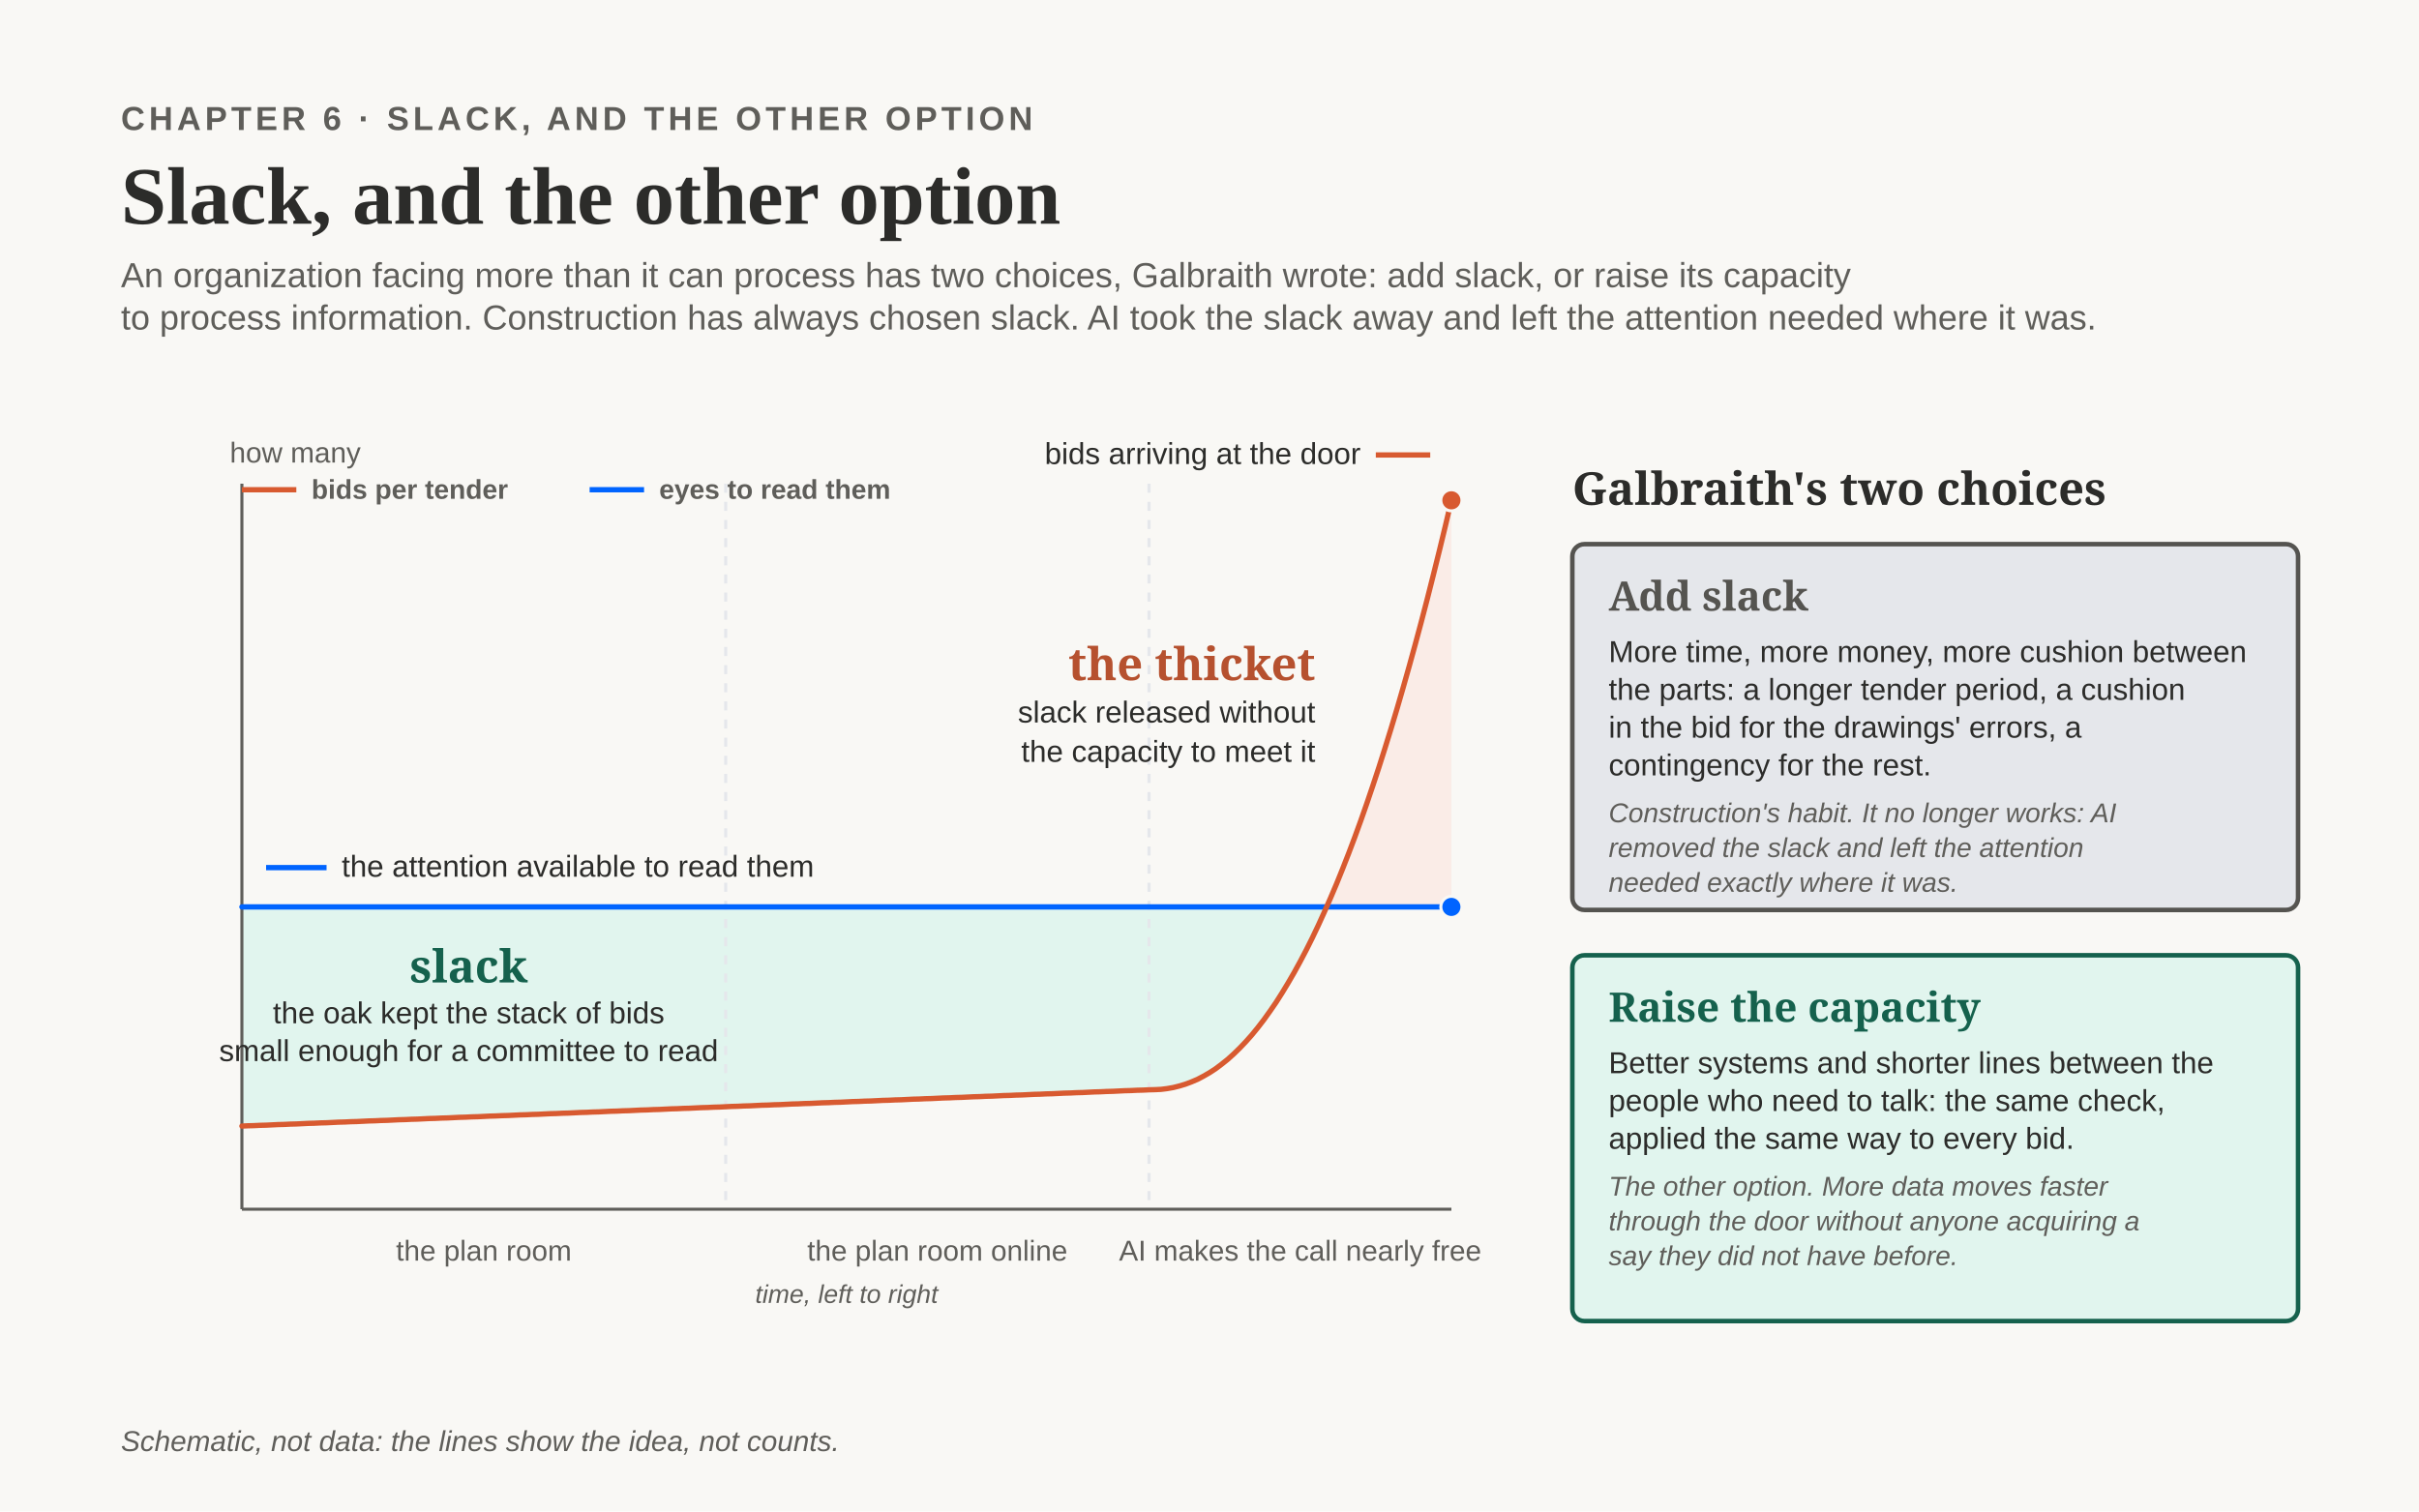
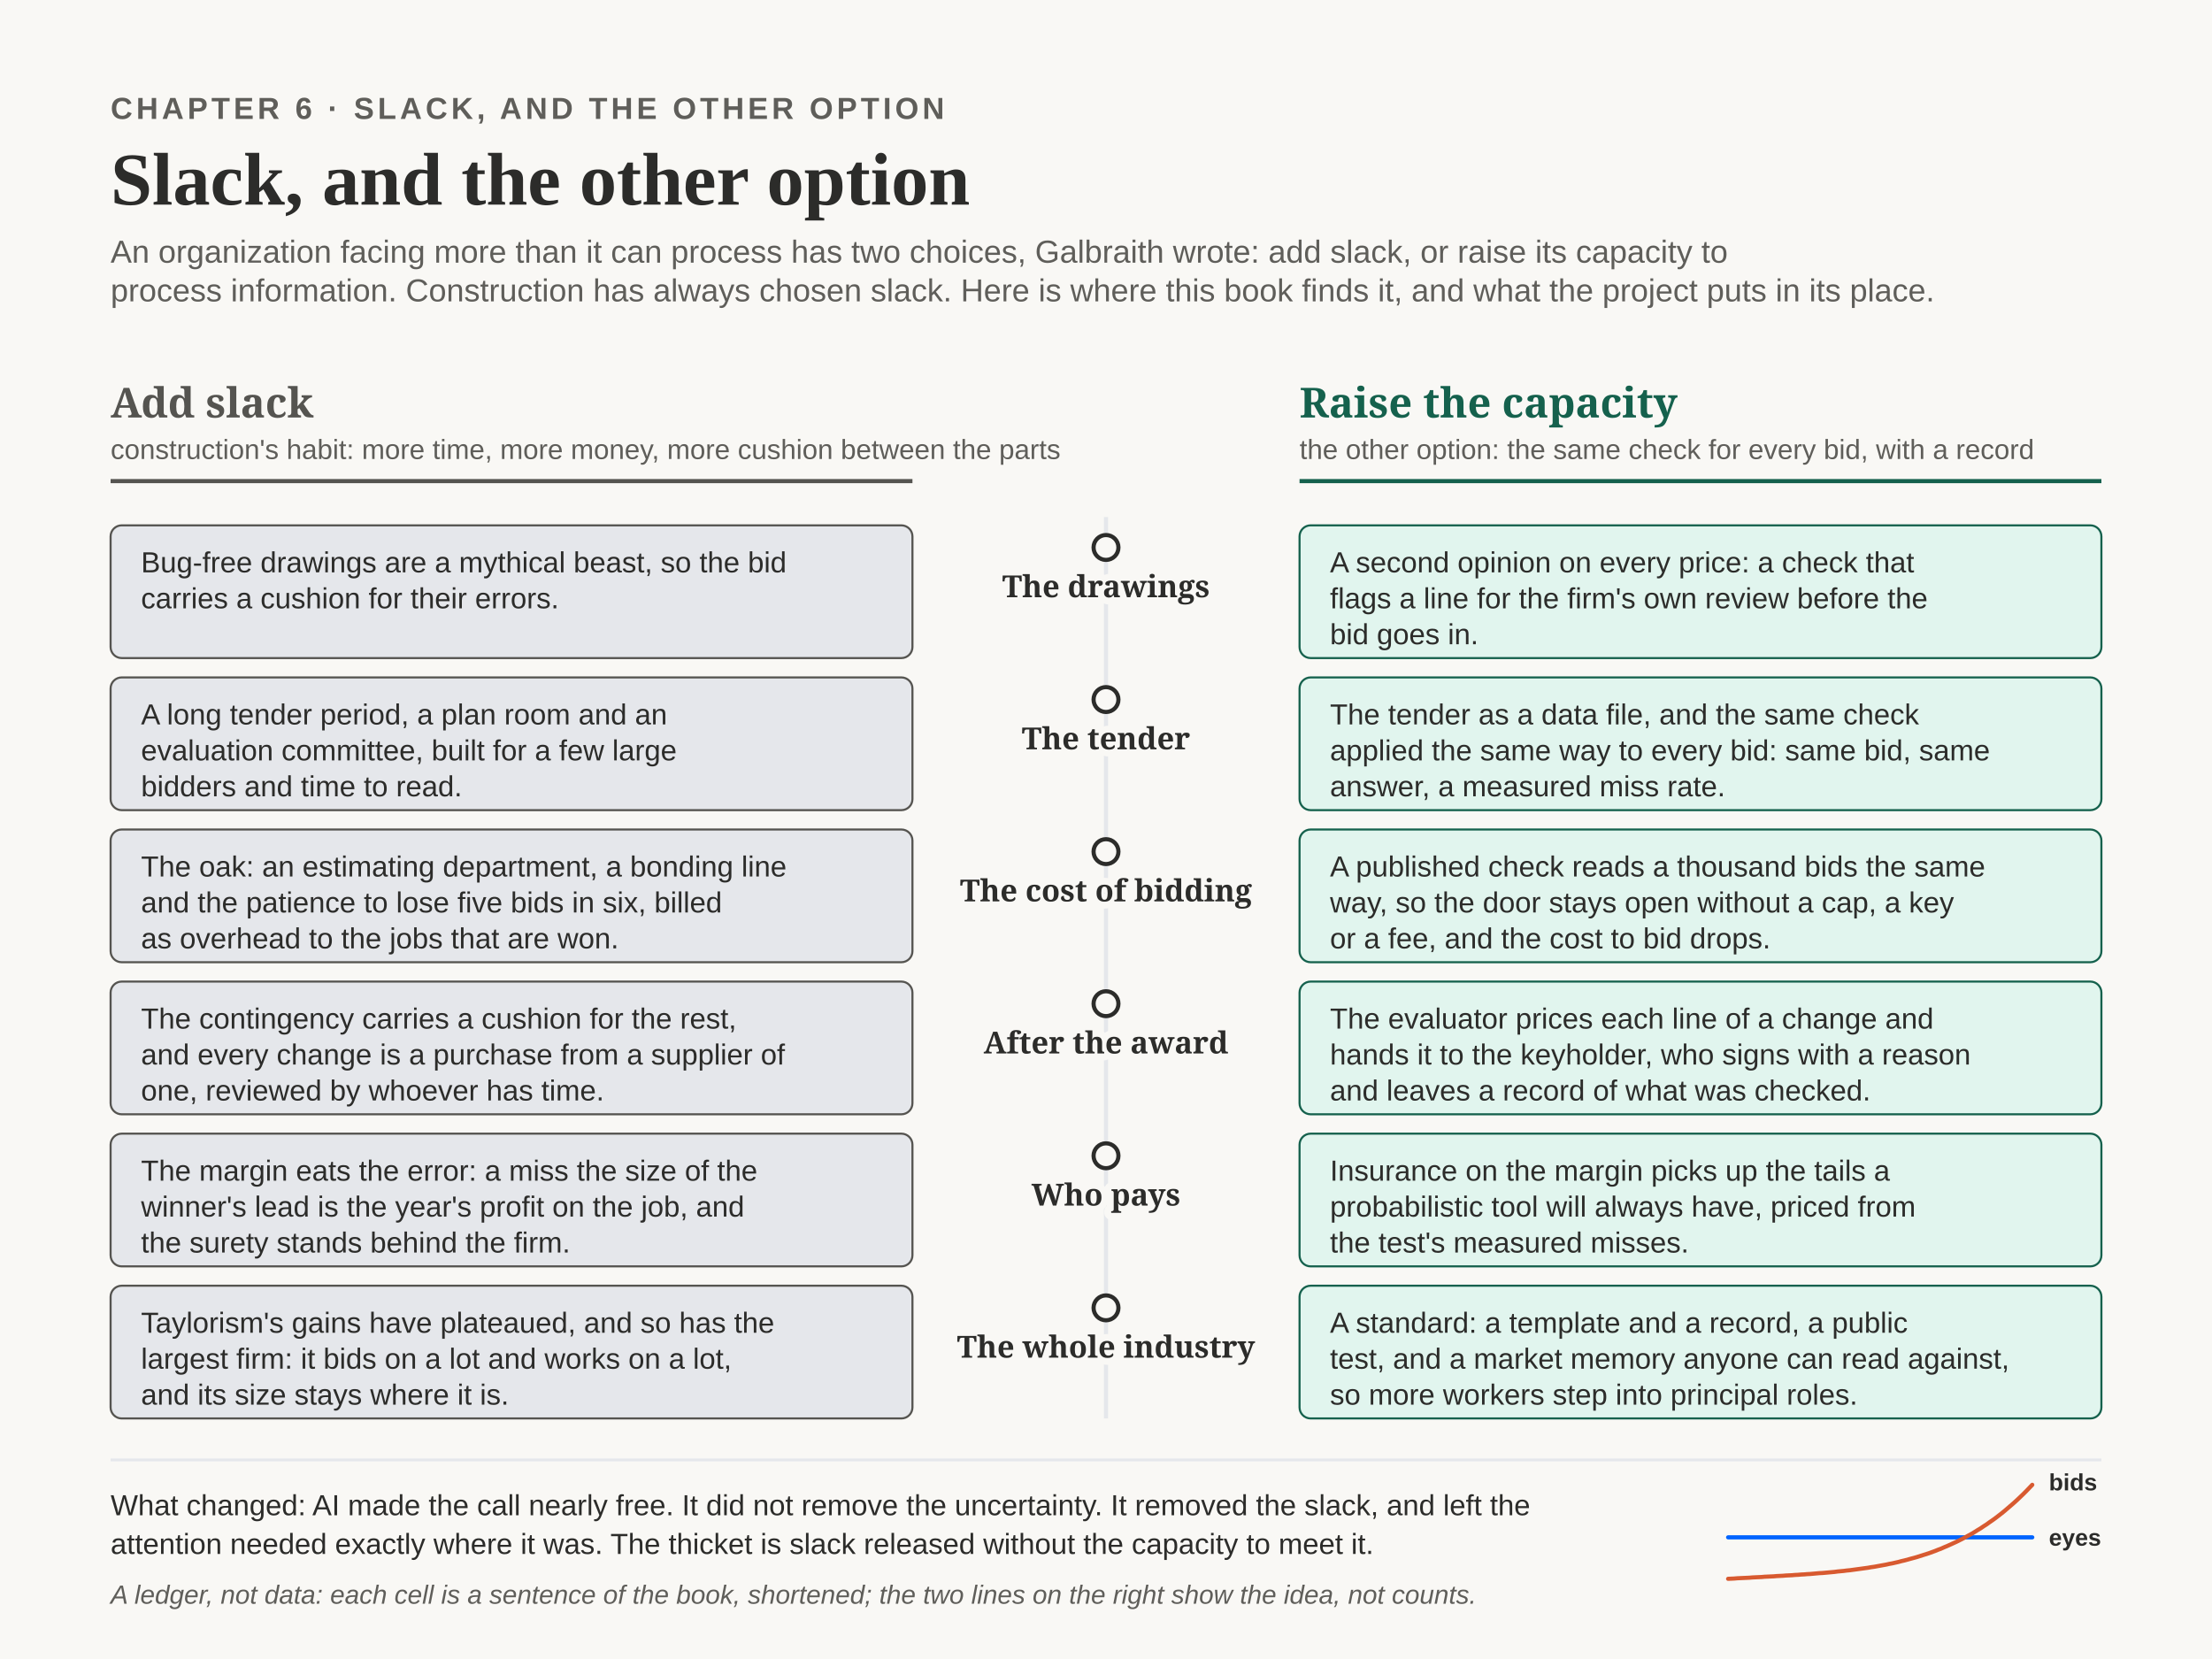
- <svg xmlns="http://www.w3.org/2000/svg" viewBox="0 0 1600 1000" width="1600" height="1000">
+ <svg xmlns="http://www.w3.org/2000/svg" viewBox="0 0 1600 1200" width="1600" height="1200">
  <style>
.eyebrow{font:600 22px "IBM Plex Sans",Arial,sans-serif;letter-spacing:.12em;fill:#5f5e5a}
.title{font:700 54px Georgia,"Times New Roman",serif;fill:#2c2c2a}
.dek{font:400 23px "IBM Plex Sans",Arial,sans-serif;fill:#5f5e5a}
.lab{font:700 30px Georgia,serif}
- .boxtitle{font:700 27px Georgia,serif}
+ .station{font:700 22px Georgia,serif}
.note{font:400 20px "IBM Plex Sans",Arial,sans-serif}
- .legend{font:600 18px "IBM Plex Sans",Arial,sans-serif}
- .axis{font:400 19px "IBM Plex Sans",Arial,sans-serif}
- .axisnote{font:italic 400 17px "IBM Plex Sans",Arial,sans-serif}
- .tiny{font:italic 400 18px "IBM Plex Sans",Arial,sans-serif}
+ .cell{font:400 21px "IBM Plex Sans",Arial,sans-serif}
+ .mini{font:600 17px "IBM Plex Sans",Arial,sans-serif}
.foot{font:italic 400 19px "IBM Plex Sans",Arial,sans-serif}
</style>
-   <rect width="1600" height="1000" fill="#f9f8f5" />
+   <rect width="1600" height="1200" fill="#f9f8f5" />
  <text x="80" y="86" class="eyebrow" text-anchor="start">CHAPTER 6 · SLACK, AND THE OTHER OPTION</text>
  <text x="80" y="148" class="title" text-anchor="start">Slack, and the other option</text>
-   <text x="80" y="190" class="dek" text-anchor="start">An organization facing more than it can process has two choices, Galbraith wrote: add slack, or raise its capacity</text>
-   <text x="80" y="218" class="dek" text-anchor="start">to process information. Construction has always chosen slack. AI took the slack away and left the attention needed where it was.</text>
-   <polygon points="160.0,745.0 164.0,744.8 168.0,744.7 172.0,744.5 176.0,744.4 180.0,744.2 184.0,744.0 188.0,743.9 192.0,743.7 196.0,743.6 200.0,743.4 204.0,743.2 208.0,743.1 212.0,742.9 216.0,742.8 220.0,742.6 224.0,742.4 228.0,742.3 232.0,742.1 236.0,742.0 240.0,741.8 244.0,741.6 248.0,741.5 252.0,741.3 256.0,741.2 260.0,741.0 264.0,740.8 268.0,740.7 272.0,740.5 276.0,740.4 280.0,740.2 284.0,740.0 288.0,739.9 292.0,739.7 296.0,739.6 300.0,739.4 304.0,739.2 308.0,739.1 312.0,738.9 316.0,738.8 320.0,738.6 324.0,738.4 328.0,738.3 332.0,738.1 336.0,738.0 340.0,737.8 344.0,737.6 348.0,737.5 352.0,737.3 356.0,737.2 360.0,737.0 364.0,736.8 368.0,736.7 372.0,736.5 376.0,736.4 380.0,736.2 384.0,736.0 388.0,735.9 392.0,735.7 396.0,735.6 400.0,735.4 404.0,735.2 408.0,735.1 412.0,734.9 416.0,734.8 420.0,734.6 424.0,734.4 428.0,734.3 432.0,734.1 436.0,734.0 440.0,733.8 444.0,733.6 448.0,733.5 452.0,733.3 456.0,733.2 460.0,733.0 464.0,732.8 468.0,732.7 472.0,732.5 476.0,732.4 480.0,732.2 484.0,732.0 488.0,731.9 492.0,731.7 496.0,731.6 500.0,731.4 504.0,731.2 508.0,731.1 512.0,730.9 516.0,730.8 520.0,730.6 524.0,730.4 528.0,730.3 532.0,730.1 536.0,730.0 540.0,729.8 544.0,729.6 548.0,729.5 552.0,729.3 556.0,729.2 560.0,729.0 564.0,728.8 568.0,728.7 572.0,728.5 576.0,728.4 580.0,728.2 584.0,728.0 588.0,727.9 592.0,727.7 596.0,727.6 600.0,727.4 604.0,727.2 608.0,727.1 612.0,726.9 616.0,726.8 620.0,726.6 624.0,726.4 628.0,726.3 632.0,726.1 636.0,726.0 640.0,725.8 644.0,725.6 648.0,725.5 652.0,725.3 656.0,725.2 660.0,725.0 664.0,724.8 668.0,724.7 672.0,724.5 676.0,724.4 680.0,724.2 684.0,724.0 688.0,723.9 692.0,723.7 696.0,723.6 700.0,723.4 704.0,723.2 708.0,723.1 712.0,722.9 716.0,722.8 720.0,722.6 724.0,722.4 728.0,722.3 732.0,722.1 736.0,722.0 740.0,721.8 744.0,721.6 748.0,721.5 752.0,721.3 756.0,721.2 760.0,721.0 764.0,720.9 768.0,720.7 772.0,720.2 776.0,719.5 780.0,718.5 784.0,717.3 788.0,715.8 792.0,714.1 796.0,712.0 800.0,709.7 804.0,707.1 808.0,704.1 812.0,700.9 816.0,697.3 820.0,693.4 824.0,689.2 828.0,684.7 832.0,679.8 836.0,674.6 840.0,669.0 844.0,663.2 848.0,656.9 852.0,650.3 856.0,643.4 860.0,636.1 864.0,628.5 868.0,620.5 872.0,612.1 876.0,603.3 880.0,594.2 880.0,600.0 160.0,600.0" fill="#e1f5ee" />
-   <polygon points="880.0,594.2 884.0,584.8 888.0,574.9 892.0,564.7 896.0,554.1 900.0,543.1 904.0,531.7 908.0,519.9 912.0,507.8 916.0,495.2 920.0,482.3 924.0,469.0 928.0,455.2 932.0,441.1 936.0,426.6 940.0,411.7 944.0,396.4 948.0,380.6 952.0,364.5 956.0,348.0 960.0,331.0 960.0,600.0 880.0,600.0" fill="#faece7" />
-   <line x1="480" y1="320" x2="480" y2="800" stroke="#e5e7eb" stroke-width="2" stroke-dasharray="6 6" />
-   <line x1="760" y1="320" x2="760" y2="800" stroke="#e5e7eb" stroke-width="2" stroke-dasharray="6 6" />
-   <line x1="160" y1="800" x2="960" y2="800" stroke="#5f5e5a" stroke-width="2" />
-   <line x1="160" y1="320" x2="160" y2="800" stroke="#5f5e5a" stroke-width="2" />
-   <line x1="160" y1="600" x2="960" y2="600" stroke="#0064ff" stroke-width="3.5" stroke-linecap="round" />
-   <path d="M160.0,745.0 L164.0,744.8 L168.0,744.7 L172.0,744.5 L176.0,744.4 L180.0,744.2 L184.0,744.0 L188.0,743.9 L192.0,743.7 L196.0,743.6 L200.0,743.4 L204.0,743.2 L208.0,743.1 L212.0,742.9 L216.0,742.8 L220.0,742.6 L224.0,742.4 L228.0,742.3 L232.0,742.1 L236.0,742.0 L240.0,741.8 L244.0,741.6 L248.0,741.5 L252.0,741.3 L256.0,741.2 L260.0,741.0 L264.0,740.8 L268.0,740.7 L272.0,740.5 L276.0,740.4 L280.0,740.2 L284.0,740.0 L288.0,739.9 L292.0,739.7 L296.0,739.6 L300.0,739.4 L304.0,739.2 L308.0,739.1 L312.0,738.9 L316.0,738.8 L320.0,738.6 L324.0,738.4 L328.0,738.3 L332.0,738.1 L336.0,738.0 L340.0,737.8 L344.0,737.6 L348.0,737.5 L352.0,737.3 L356.0,737.2 L360.0,737.0 L364.0,736.8 L368.0,736.7 L372.0,736.5 L376.0,736.4 L380.0,736.2 L384.0,736.0 L388.0,735.9 L392.0,735.7 L396.0,735.6 L400.0,735.4 L404.0,735.2 L408.0,735.1 L412.0,734.9 L416.0,734.8 L420.0,734.6 L424.0,734.4 L428.0,734.3 L432.0,734.1 L436.0,734.0 L440.0,733.8 L444.0,733.6 L448.0,733.5 L452.0,733.3 L456.0,733.2 L460.0,733.0 L464.0,732.8 L468.0,732.7 L472.0,732.5 L476.0,732.4 L480.0,732.2 L484.0,732.0 L488.0,731.9 L492.0,731.7 L496.0,731.6 L500.0,731.4 L504.0,731.2 L508.0,731.1 L512.0,730.9 L516.0,730.8 L520.0,730.6 L524.0,730.4 L528.0,730.3 L532.0,730.1 L536.0,730.0 L540.0,729.8 L544.0,729.6 L548.0,729.5 L552.0,729.3 L556.0,729.2 L560.0,729.0 L564.0,728.8 L568.0,728.7 L572.0,728.5 L576.0,728.4 L580.0,728.2 L584.0,728.0 L588.0,727.9 L592.0,727.7 L596.0,727.6 L600.0,727.4 L604.0,727.2 L608.0,727.1 L612.0,726.9 L616.0,726.8 L620.0,726.6 L624.0,726.4 L628.0,726.3 L632.0,726.1 L636.0,726.0 L640.0,725.8 L644.0,725.6 L648.0,725.5 L652.0,725.3 L656.0,725.2 L660.0,725.0 L664.0,724.8 L668.0,724.7 L672.0,724.5 L676.0,724.4 L680.0,724.2 L684.0,724.0 L688.0,723.9 L692.0,723.7 L696.0,723.6 L700.0,723.4 L704.0,723.2 L708.0,723.1 L712.0,722.9 L716.0,722.8 L720.0,722.6 L724.0,722.4 L728.0,722.3 L732.0,722.1 L736.0,722.0 L740.0,721.8 L744.0,721.6 L748.0,721.5 L752.0,721.3 L756.0,721.2 L760.0,721.0 L764.0,720.9 L768.0,720.7 L772.0,720.2 L776.0,719.5 L780.0,718.5 L784.0,717.3 L788.0,715.8 L792.0,714.1 L796.0,712.0 L800.0,709.7 L804.0,707.1 L808.0,704.1 L812.0,700.9 L816.0,697.3 L820.0,693.4 L824.0,689.2 L828.0,684.7 L832.0,679.8 L836.0,674.6 L840.0,669.0 L844.0,663.2 L848.0,656.9 L852.0,650.3 L856.0,643.4 L860.0,636.1 L864.0,628.5 L868.0,620.5 L872.0,612.1 L876.0,603.3 L880.0,594.2 L884.0,584.8 L888.0,574.9 L892.0,564.7 L896.0,554.1 L900.0,543.1 L904.0,531.7 L908.0,519.9 L912.0,507.8 L916.0,495.2 L920.0,482.3 L924.0,469.0 L928.0,455.2 L932.0,441.1 L936.0,426.6 L940.0,411.7 L944.0,396.4 L948.0,380.6 L952.0,364.5 L956.0,348.0 L960.0,331.0" fill="none" stroke="#d85a30" stroke-width="3.5" stroke-linecap="round" stroke-linejoin="round" />
-   <circle cx="960" cy="331.0" r="7" fill="#d85a30" stroke="#f9f8f5" stroke-width="2" />
-   <circle cx="960" cy="600" r="7" fill="#0064ff" stroke="#f9f8f5" stroke-width="2" />
-   <text x="152" y="306" class="axis" text-anchor="start" fill="#5f5e5a">how many</text>
-   <text x="320.0" y="834" class="axis" text-anchor="middle" fill="#5f5e5a">the plan room</text>
-   <text x="620.0" y="834" class="axis" text-anchor="middle" fill="#5f5e5a">the plan room online</text>
-   <text x="860.0" y="834" class="axis" text-anchor="middle" fill="#5f5e5a">AI makes the call nearly free</text>
-   <text x="560.0" y="862" class="axisnote" text-anchor="middle" fill="#5f5e5a">time, left to right</text>
-   <text x="310" y="650" class="lab" text-anchor="middle" fill="#15614d">slack</text>
-   <text x="310" y="677" class="note" text-anchor="middle" fill="#2c2c2a">the oak kept the stack of bids</text>
-   <text x="310" y="702" class="note" text-anchor="middle" fill="#2c2c2a">small enough for a committee to read</text>
-   <text x="870" y="450" class="lab" text-anchor="end" fill="#b6512f">the thicket</text>
-   <text x="870" y="478" class="note" text-anchor="end" fill="#2c2c2a">slack released without</text>
-   <text x="870" y="504" class="note" text-anchor="end" fill="#2c2c2a">the capacity to meet it</text>
-   <line x1="910" y1="301.0" x2="946" y2="301.0" stroke="#d85a30" stroke-width="3.5" />
-   <text x="900" y="307.0" class="note" text-anchor="end" fill="#2c2c2a">bids arriving at the door</text>
-   <line x1="176" y1="574" x2="216" y2="574" stroke="#0064ff" stroke-width="3.5" />
-   <text x="226" y="580" class="note" text-anchor="start" fill="#2c2c2a">the attention available to read them</text>
-   <line x1="160" y1="324" x2="196" y2="324" stroke="#d85a30" stroke-width="3.5" />
-   <text x="206" y="330" class="legend" text-anchor="start" fill="#5f5e5a">bids per tender</text>
-   <line x1="390" y1="324" x2="426" y2="324" stroke="#0064ff" stroke-width="3.5" />
-   <text x="436" y="330" class="legend" text-anchor="start" fill="#5f5e5a">eyes to read them</text>
-   <text x="1040" y="334" class="lab" text-anchor="start" fill="#2c2c2a">Galbraith's two choices</text>
-   <rect x="1040" y="360" width="480" height="242" rx="8" fill="#e5e7eb" stroke="#555450" stroke-width="3" />
-   <text x="1064" y="404" class="boxtitle" text-anchor="start" fill="#555450">Add slack</text>
-   <text x="1064" y="438" class="note" text-anchor="start" fill="#2c2c2a">More time, more money, more cushion between</text>
-   <text x="1064" y="463" class="note" text-anchor="start" fill="#2c2c2a">the parts: a longer tender period, a cushion</text>
-   <text x="1064" y="488" class="note" text-anchor="start" fill="#2c2c2a">in the bid for the drawings' errors, a</text>
-   <text x="1064" y="513" class="note" text-anchor="start" fill="#2c2c2a">contingency for the rest.</text>
-   <text x="1064" y="544" class="tiny" text-anchor="start" fill="#5f5e5a">Construction's habit. It no longer works: AI</text>
-   <text x="1064" y="567" class="tiny" text-anchor="start" fill="#5f5e5a">removed the slack and left the attention</text>
-   <text x="1064" y="590" class="tiny" text-anchor="start" fill="#5f5e5a">needed exactly where it was.</text>
-   <rect x="1040" y="632" width="480" height="242" rx="8" fill="#e1f5ee" stroke="#15614d" stroke-width="3" />
-   <text x="1064" y="676" class="boxtitle" text-anchor="start" fill="#15614d">Raise the capacity</text>
-   <text x="1064" y="710" class="note" text-anchor="start" fill="#2c2c2a">Better systems and shorter lines between the</text>
-   <text x="1064" y="735" class="note" text-anchor="start" fill="#2c2c2a">people who need to talk: the same check,</text>
-   <text x="1064" y="760" class="note" text-anchor="start" fill="#2c2c2a">applied the same way to every bid.</text>
-   <text x="1064" y="791" class="tiny" text-anchor="start" fill="#5f5e5a">The other option. More data moves faster</text>
-   <text x="1064" y="814" class="tiny" text-anchor="start" fill="#5f5e5a">through the door without anyone acquiring a</text>
-   <text x="1064" y="837" class="tiny" text-anchor="start" fill="#5f5e5a">say they did not have before.</text>
-   <text x="80" y="960" class="foot" text-anchor="start" fill="#5f5e5a">Schematic, not data: the lines show the idea, not counts.</text>
+   <text x="80" y="190" class="dek" text-anchor="start">An organization facing more than it can process has two choices, Galbraith wrote: add slack, or raise its capacity to</text>
+   <text x="80" y="218" class="dek" text-anchor="start">process information. Construction has always chosen slack. Here is where this book finds it, and what the project puts in its place.</text>
+   <text x="80" y="302" class="lab" text-anchor="start" fill="#555450">Add slack</text>
+   <text x="80" y="332" class="note" text-anchor="start" fill="#5f5e5a">construction's habit: more time, more money, more cushion between the parts</text>
+   <line x1="80" y1="348" x2="660" y2="348" stroke="#555450" stroke-width="3" />
+   <text x="940" y="302" class="lab" text-anchor="start" fill="#15614d">Raise the capacity</text>
+   <text x="940" y="332" class="note" text-anchor="start" fill="#5f5e5a">the other option: the same check for every bid, with a record</text>
+   <line x1="940" y1="348" x2="1520" y2="348" stroke="#15614d" stroke-width="3" />
+   <line x1="800" y1="374" x2="800" y2="1026" stroke="#e5e7eb" stroke-width="3" />
+   <rect x="80" y="380" width="580" height="96" rx="8" fill="#e5e7eb" stroke="#555450" stroke-width="1.5" />
+   <text x="102" y="414" class="cell" text-anchor="start" fill="#2c2c2a">Bug-free drawings are a mythical beast, so the bid</text>
+   <text x="102" y="440" class="cell" text-anchor="start" fill="#2c2c2a">carries a cushion for their errors.</text>
+   <rect x="940" y="380" width="580" height="96" rx="8" fill="#e1f5ee" stroke="#15614d" stroke-width="1.5" />
+   <text x="962" y="414" class="cell" text-anchor="start" fill="#2c2c2a">A second opinion on every price: a check that</text>
+   <text x="962" y="440" class="cell" text-anchor="start" fill="#2c2c2a">flags a line for the firm's own review before the</text>
+   <text x="962" y="466" class="cell" text-anchor="start" fill="#2c2c2a">bid goes in.</text>
+   <circle cx="800" cy="396" r="9" fill="#f9f8f5" stroke="#2c2c2a" stroke-width="3" />
+   <text x="800" y="432" class="station" text-anchor="middle" fill="#2c2c2a" stroke="#f9f8f5" stroke-width="10" paint-order="stroke" stroke-linejoin="round">The drawings</text>
+   <rect x="80" y="490" width="580" height="96" rx="8" fill="#e5e7eb" stroke="#555450" stroke-width="1.5" />
+   <text x="102" y="524" class="cell" text-anchor="start" fill="#2c2c2a">A long tender period, a plan room and an</text>
+   <text x="102" y="550" class="cell" text-anchor="start" fill="#2c2c2a">evaluation committee, built for a few large</text>
+   <text x="102" y="576" class="cell" text-anchor="start" fill="#2c2c2a">bidders and time to read.</text>
+   <rect x="940" y="490" width="580" height="96" rx="8" fill="#e1f5ee" stroke="#15614d" stroke-width="1.5" />
+   <text x="962" y="524" class="cell" text-anchor="start" fill="#2c2c2a">The tender as a data file, and the same check</text>
+   <text x="962" y="550" class="cell" text-anchor="start" fill="#2c2c2a">applied the same way to every bid: same bid, same</text>
+   <text x="962" y="576" class="cell" text-anchor="start" fill="#2c2c2a">answer, a measured miss rate.</text>
+   <circle cx="800" cy="506" r="9" fill="#f9f8f5" stroke="#2c2c2a" stroke-width="3" />
+   <text x="800" y="542" class="station" text-anchor="middle" fill="#2c2c2a" stroke="#f9f8f5" stroke-width="10" paint-order="stroke" stroke-linejoin="round">The tender</text>
+   <rect x="80" y="600" width="580" height="96" rx="8" fill="#e5e7eb" stroke="#555450" stroke-width="1.5" />
+   <text x="102" y="634" class="cell" text-anchor="start" fill="#2c2c2a">The oak: an estimating department, a bonding line</text>
+   <text x="102" y="660" class="cell" text-anchor="start" fill="#2c2c2a">and the patience to lose five bids in six, billed</text>
+   <text x="102" y="686" class="cell" text-anchor="start" fill="#2c2c2a">as overhead to the jobs that are won.</text>
+   <rect x="940" y="600" width="580" height="96" rx="8" fill="#e1f5ee" stroke="#15614d" stroke-width="1.5" />
+   <text x="962" y="634" class="cell" text-anchor="start" fill="#2c2c2a">A published check reads a thousand bids the same</text>
+   <text x="962" y="660" class="cell" text-anchor="start" fill="#2c2c2a">way, so the door stays open without a cap, a key</text>
+   <text x="962" y="686" class="cell" text-anchor="start" fill="#2c2c2a">or a fee, and the cost to bid drops.</text>
+   <circle cx="800" cy="616" r="9" fill="#f9f8f5" stroke="#2c2c2a" stroke-width="3" />
+   <text x="800" y="652" class="station" text-anchor="middle" fill="#2c2c2a" stroke="#f9f8f5" stroke-width="10" paint-order="stroke" stroke-linejoin="round">The cost of bidding</text>
+   <rect x="80" y="710" width="580" height="96" rx="8" fill="#e5e7eb" stroke="#555450" stroke-width="1.5" />
+   <text x="102" y="744" class="cell" text-anchor="start" fill="#2c2c2a">The contingency carries a cushion for the rest,</text>
+   <text x="102" y="770" class="cell" text-anchor="start" fill="#2c2c2a">and every change is a purchase from a supplier of</text>
+   <text x="102" y="796" class="cell" text-anchor="start" fill="#2c2c2a">one, reviewed by whoever has time.</text>
+   <rect x="940" y="710" width="580" height="96" rx="8" fill="#e1f5ee" stroke="#15614d" stroke-width="1.5" />
+   <text x="962" y="744" class="cell" text-anchor="start" fill="#2c2c2a">The evaluator prices each line of a change and</text>
+   <text x="962" y="770" class="cell" text-anchor="start" fill="#2c2c2a">hands it to the keyholder, who signs with a reason</text>
+   <text x="962" y="796" class="cell" text-anchor="start" fill="#2c2c2a">and leaves a record of what was checked.</text>
+   <circle cx="800" cy="726" r="9" fill="#f9f8f5" stroke="#2c2c2a" stroke-width="3" />
+   <text x="800" y="762" class="station" text-anchor="middle" fill="#2c2c2a" stroke="#f9f8f5" stroke-width="10" paint-order="stroke" stroke-linejoin="round">After the award</text>
+   <rect x="80" y="820" width="580" height="96" rx="8" fill="#e5e7eb" stroke="#555450" stroke-width="1.5" />
+   <text x="102" y="854" class="cell" text-anchor="start" fill="#2c2c2a">The margin eats the error: a miss the size of the</text>
+   <text x="102" y="880" class="cell" text-anchor="start" fill="#2c2c2a">winner's lead is the year's profit on the job, and</text>
+   <text x="102" y="906" class="cell" text-anchor="start" fill="#2c2c2a">the surety stands behind the firm.</text>
+   <rect x="940" y="820" width="580" height="96" rx="8" fill="#e1f5ee" stroke="#15614d" stroke-width="1.5" />
+   <text x="962" y="854" class="cell" text-anchor="start" fill="#2c2c2a">Insurance on the margin picks up the tails a</text>
+   <text x="962" y="880" class="cell" text-anchor="start" fill="#2c2c2a">probabilistic tool will always have, priced from</text>
+   <text x="962" y="906" class="cell" text-anchor="start" fill="#2c2c2a">the test's measured misses.</text>
+   <circle cx="800" cy="836" r="9" fill="#f9f8f5" stroke="#2c2c2a" stroke-width="3" />
+   <text x="800" y="872" class="station" text-anchor="middle" fill="#2c2c2a" stroke="#f9f8f5" stroke-width="10" paint-order="stroke" stroke-linejoin="round">Who pays</text>
+   <rect x="80" y="930" width="580" height="96" rx="8" fill="#e5e7eb" stroke="#555450" stroke-width="1.5" />
+   <text x="102" y="964" class="cell" text-anchor="start" fill="#2c2c2a">Taylorism's gains have plateaued, and so has the</text>
+   <text x="102" y="990" class="cell" text-anchor="start" fill="#2c2c2a">largest firm: it bids on a lot and works on a lot,</text>
+   <text x="102" y="1016" class="cell" text-anchor="start" fill="#2c2c2a">and its size stays where it is.</text>
+   <rect x="940" y="930" width="580" height="96" rx="8" fill="#e1f5ee" stroke="#15614d" stroke-width="1.5" />
+   <text x="962" y="964" class="cell" text-anchor="start" fill="#2c2c2a">A standard: a template and a record, a public</text>
+   <text x="962" y="990" class="cell" text-anchor="start" fill="#2c2c2a">test, and a market memory anyone can read against,</text>
+   <text x="962" y="1016" class="cell" text-anchor="start" fill="#2c2c2a">so more workers step into principal roles.</text>
+   <circle cx="800" cy="946" r="9" fill="#f9f8f5" stroke="#2c2c2a" stroke-width="3" />
+   <text x="800" y="982" class="station" text-anchor="middle" fill="#2c2c2a" stroke="#f9f8f5" stroke-width="10" paint-order="stroke" stroke-linejoin="round">The whole industry</text>
+   <line x1="80" y1="1056" x2="1520" y2="1056" stroke="#e5e7eb" stroke-width="2" />
+   <text x="80" y="1096" class="cell" text-anchor="start" fill="#2c2c2a">What changed: AI made the call nearly free. It did not remove the uncertainty. It removed the slack, and left the</text>
+   <text x="80" y="1124" class="cell" text-anchor="start" fill="#2c2c2a">attention needed exactly where it was. The thicket is slack released without the capacity to meet it.</text>
+   <line x1="1250" y1="1112" x2="1470" y2="1112" stroke="#0064ff" stroke-width="3" stroke-linecap="round" />
+   <path d="M1250.0,1142.0 L1252.2,1141.9 L1254.4,1141.8 L1256.6,1141.6 L1258.8,1141.5 L1261.0,1141.4 L1263.2,1141.3 L1265.4,1141.2 L1267.6,1141.0 L1269.8,1140.9 L1272.0,1140.8 L1274.2,1140.7 L1276.4,1140.5 L1278.6,1140.4 L1280.8,1140.3 L1283.0,1140.2 L1285.2,1140.0 L1287.4,1139.9 L1289.6,1139.8 L1291.8,1139.6 L1294.0,1139.5 L1296.2,1139.4 L1298.4,1139.2 L1300.6,1139.1 L1302.8,1138.9 L1305.0,1138.8 L1307.2,1138.6 L1309.4,1138.5 L1311.6,1138.3 L1313.8,1138.1 L1316.0,1137.9 L1318.2,1137.8 L1320.4,1137.6 L1322.6,1137.4 L1324.8,1137.2 L1327.0,1137.0 L1329.2,1136.7 L1331.4,1136.5 L1333.6,1136.3 L1335.8,1136.0 L1338.0,1135.8 L1340.2,1135.5 L1342.4,1135.2 L1344.6,1134.9 L1346.8,1134.6 L1349.0,1134.3 L1351.2,1134.0 L1353.4,1133.6 L1355.6,1133.3 L1357.8,1132.9 L1360.0,1132.5 L1362.2,1132.1 L1364.4,1131.7 L1366.6,1131.2 L1368.8,1130.8 L1371.0,1130.3 L1373.2,1129.8 L1375.4,1129.2 L1377.6,1128.7 L1379.8,1128.1 L1382.0,1127.5 L1384.2,1126.9 L1386.4,1126.3 L1388.6,1125.6 L1390.8,1124.9 L1393.0,1124.2 L1395.2,1123.5 L1397.4,1122.7 L1399.6,1121.9 L1401.8,1121.0 L1404.0,1120.2 L1406.2,1119.2 L1408.4,1118.3 L1410.6,1117.3 L1412.8,1116.3 L1415.0,1115.3 L1417.2,1114.2 L1419.4,1113.1 L1421.6,1111.9 L1423.8,1110.7 L1426.0,1109.5 L1428.2,1108.2 L1430.4,1106.8 L1432.6,1105.5 L1434.8,1104.0 L1437.0,1102.6 L1439.2,1101.0 L1441.4,1099.5 L1443.6,1097.9 L1445.8,1096.2 L1448.0,1094.5 L1450.2,1092.7 L1452.4,1090.8 L1454.6,1088.9 L1456.8,1087.0 L1459.0,1085.0 L1461.2,1082.9 L1463.4,1080.8 L1465.6,1078.6 L1467.8,1076.3 L1470.0,1074.0" fill="none" stroke="#d85a30" stroke-width="3" stroke-linecap="round" />
+   <text x="1482" y="1118" class="mini" text-anchor="start" fill="#2c2c2a">eyes</text>
+   <text x="1482" y="1078" class="mini" text-anchor="start" fill="#2c2c2a">bids</text>
+   <text x="80" y="1160" class="foot" text-anchor="start" fill="#5f5e5a">A ledger, not data: each cell is a sentence of the book, shortened; the two lines on the right show the idea, not counts.</text>
</svg>
